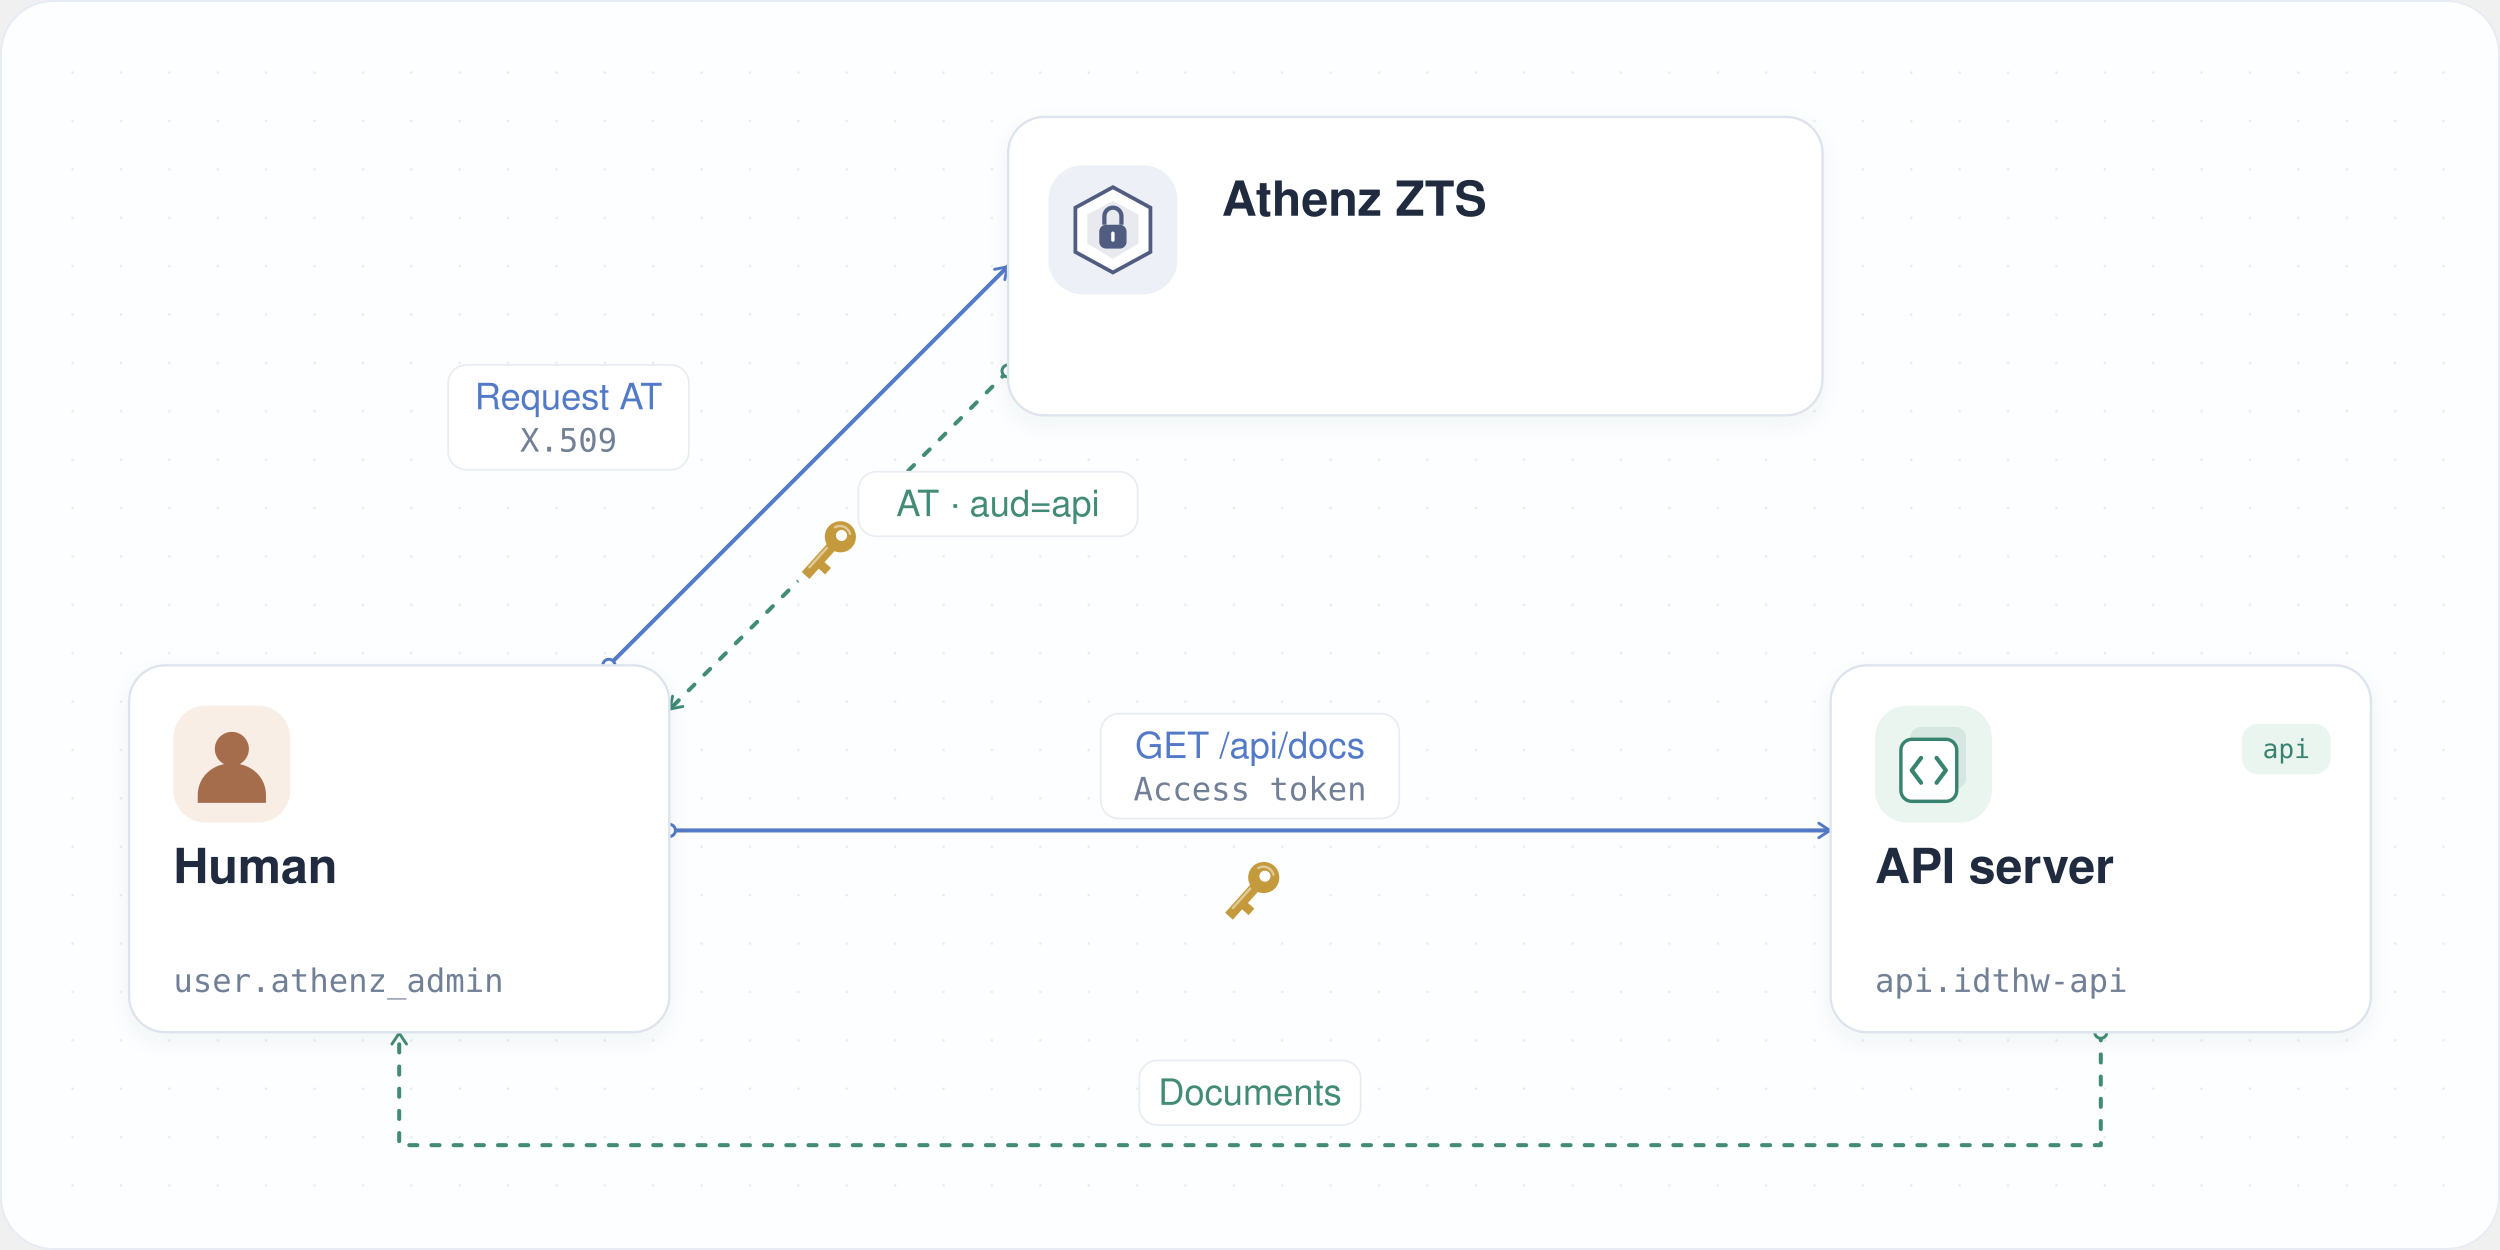
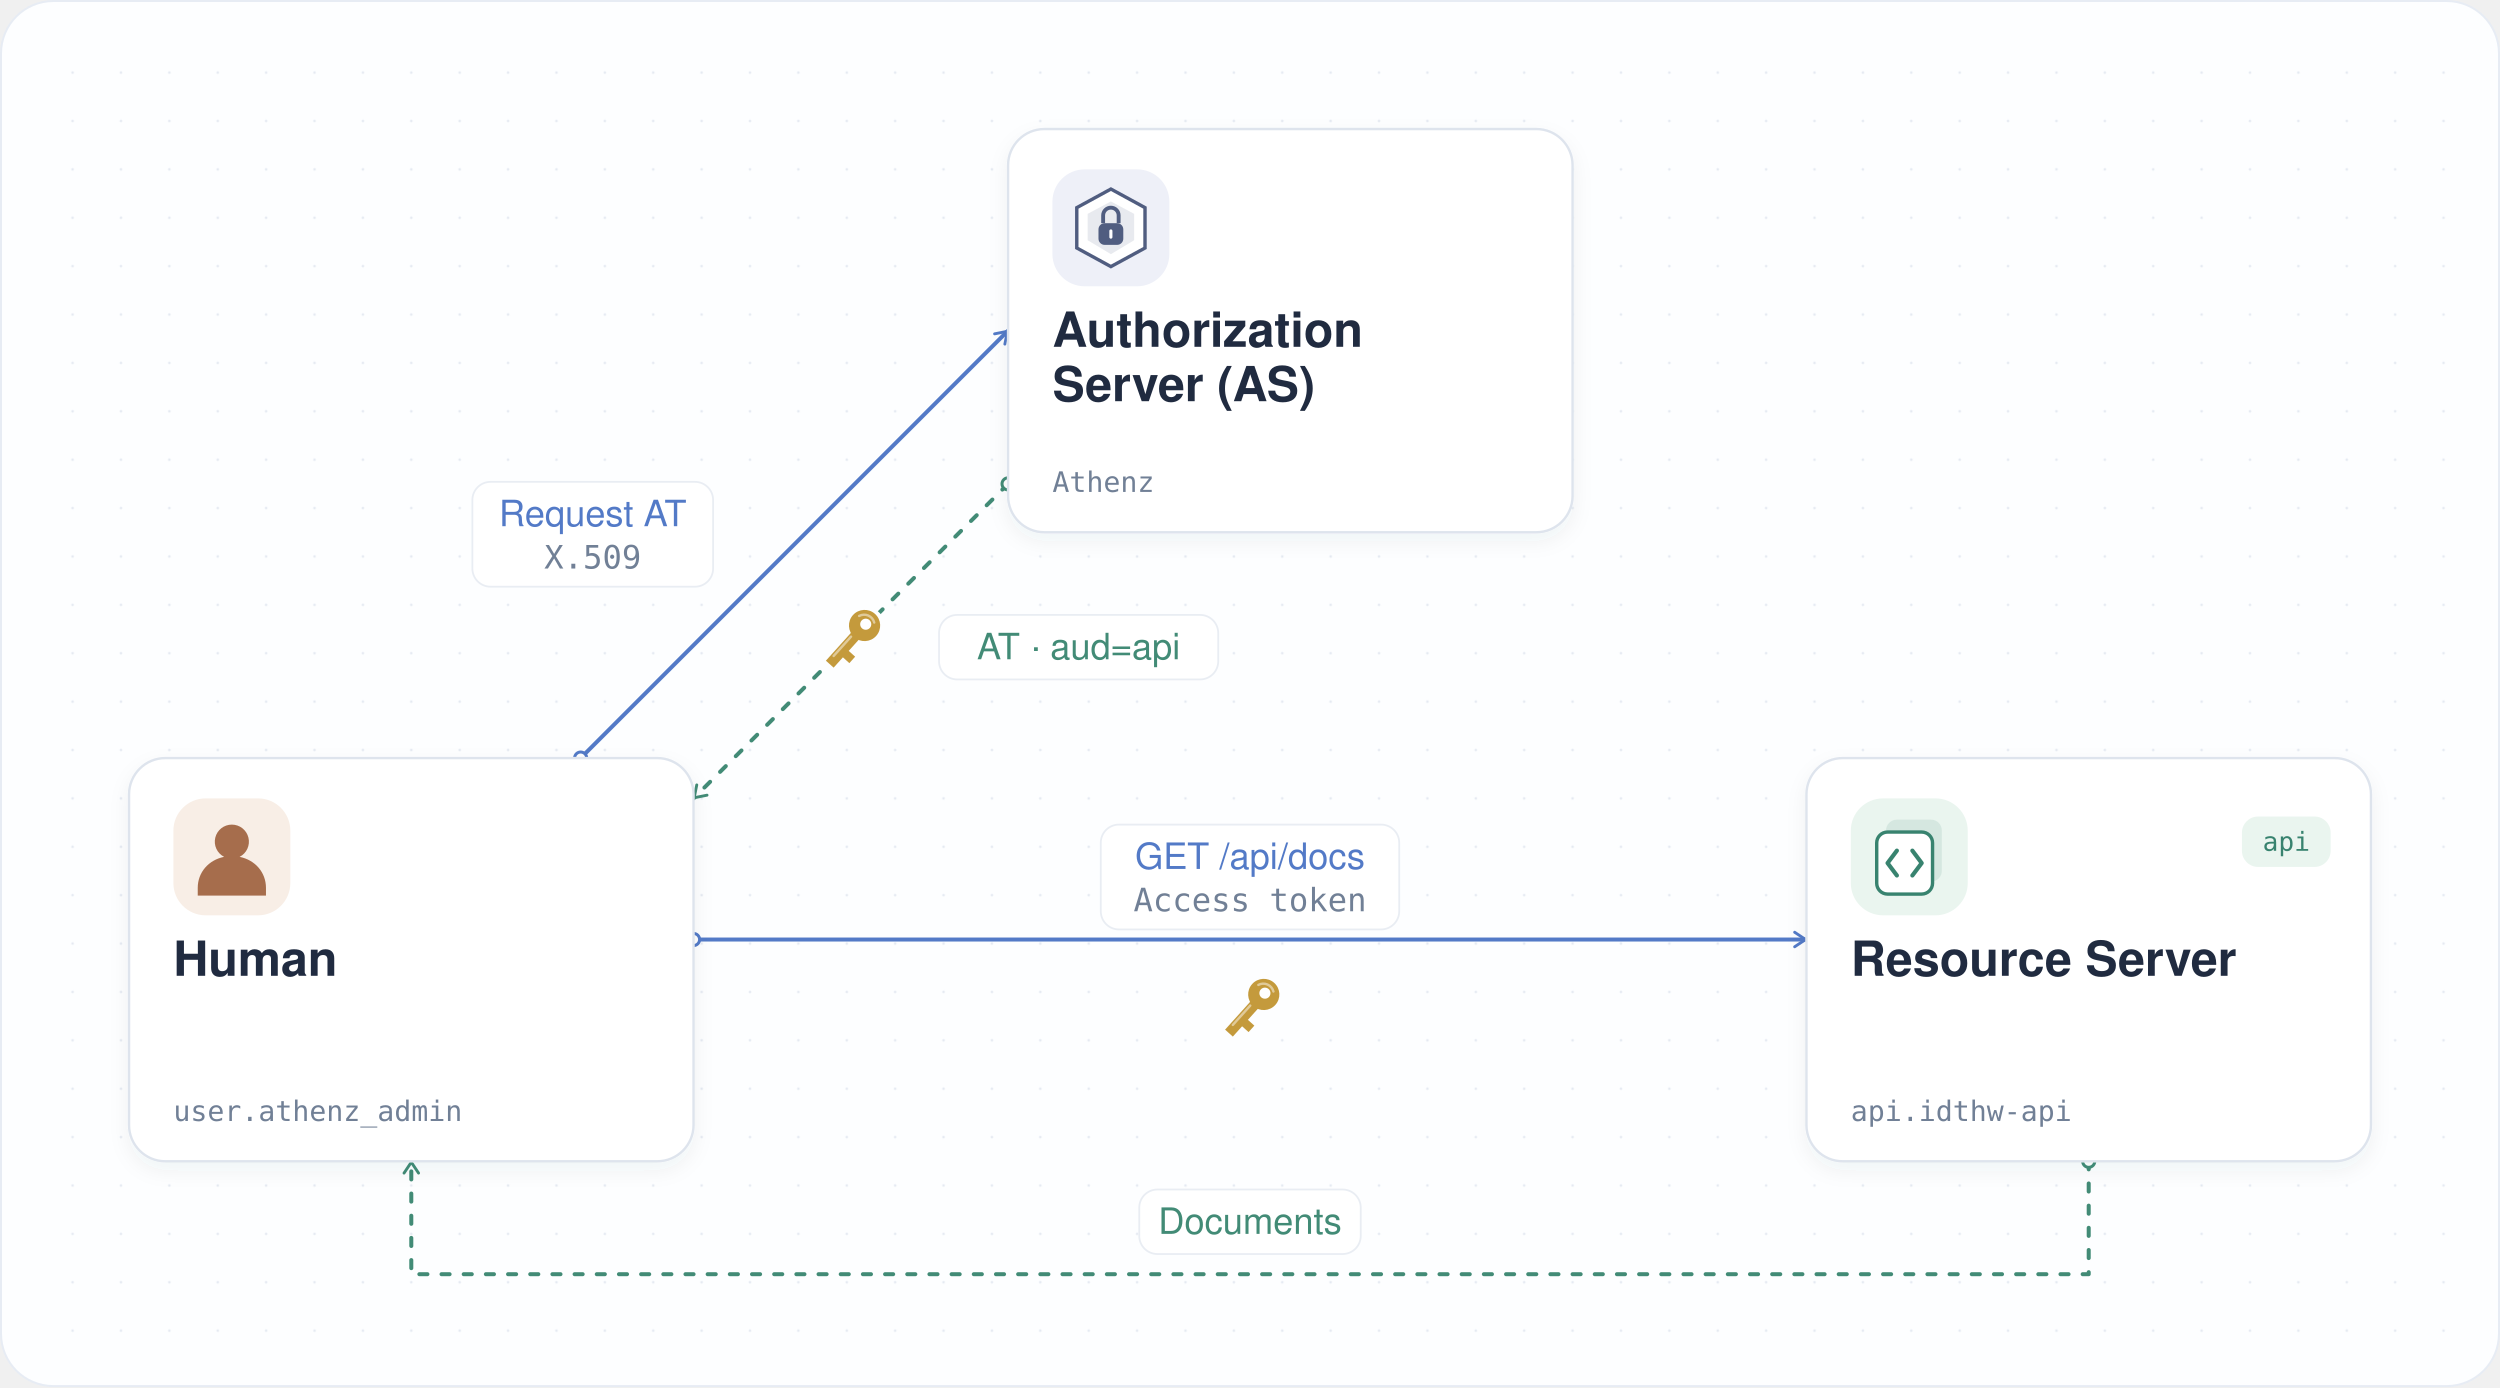
- <svg xmlns="http://www.w3.org/2000/svg" width="1240" height="620" viewBox="0 0 1240 620" role="img" aria-labelledby="title desc">
+ <svg xmlns="http://www.w3.org/2000/svg" width="1240" height="688" viewBox="0 0 1240 688" role="img" aria-labelledby="title desc">
  <defs>
    <marker id="arrow-blue" viewBox="0 0 10 10" refX="8.5" refY="5" markerWidth="9" markerHeight="9" markerUnits="userSpaceOnUse" orient="auto">
      <path d="m2 1 6 4-6 4" fill="none" stroke="#537AC7" stroke-width="1.6" stroke-linecap="round" stroke-linejoin="round" />
    </marker>
    <marker id="arrow-green" viewBox="0 0 10 10" refX="8.5" refY="5" markerWidth="9" markerHeight="9" markerUnits="userSpaceOnUse" orient="auto">
      <path d="m2 1 6 4-6 4" fill="none" stroke="#428B76" stroke-width="1.6" stroke-linecap="round" stroke-linejoin="round" />
    </marker>
    <marker id="arrow-red" viewBox="0 0 10 10" refX="8.5" refY="5" markerWidth="9" markerHeight="9" markerUnits="userSpaceOnUse" orient="auto">
      <path d="m2 1 6 4-6 4" fill="none" stroke="#C46864" stroke-width="1.6" stroke-linecap="round" stroke-linejoin="round" />
    </marker>
    <marker id="arrow-gray" viewBox="0 0 10 10" refX="8.5" refY="5" markerWidth="9" markerHeight="9" markerUnits="userSpaceOnUse" orient="auto">
      <path d="m2 1 6 4-6 4" fill="none" stroke="#8B96AA" stroke-width="1.6" stroke-linecap="round" stroke-linejoin="round" />
    </marker>
    <marker id="arrow-purple" viewBox="0 0 10 10" refX="8.5" refY="5" markerWidth="9" markerHeight="9" markerUnits="userSpaceOnUse" orient="auto">
      <path d="m2 1 6 4-6 4" fill="none" stroke="#8770B1" stroke-width="1.6" stroke-linecap="round" stroke-linejoin="round" />
    </marker>
    <g id="access-token-key" transform="rotate(42 22 22)">
      <path d="M19 15h6v12h5v5h-5v8h-6Z" fill="currentColor" />
      <circle cx="22" cy="10" r="9" fill="currentColor" />
      <circle cx="22" cy="9" r="3.2" fill="white" />
      <path d="M16 8a6 6 0 0 1 9-3M20.5 20v15" fill="none" stroke="white" stroke-opacity=".48" stroke-width="1.4" stroke-linecap="round" />
    </g>
    <filter id="card-shadow" x="-12%" y="-18%" width="124%" height="148%">
      <feDropShadow dx="0" dy="4" stdDeviation="5" flood-color="#253B68" flood-opacity=".055" />
    </filter>
    <pattern id="grid" width="24" height="24" patternUnits="userSpaceOnUse">
      <circle cx="12" cy="12" r=".7" fill="#C9D2E2" opacity=".38" />
    </pattern>
  </defs>
-   <rect x=".5" y=".5" width="1239" height="619" rx="26" fill="#FDFEFF" stroke="#E7ECF4" />
-   <rect x="20" y="20" width="1200" height="580" rx="18" fill="url(#grid)" />
+   <rect x=".5" y=".5" width="1239" height="687" rx="26" fill="#FDFEFF" stroke="#E7ECF4" />
+   <rect x="20" y="20" width="1200" height="648" rx="18" fill="url(#grid)" />
  <g font-family="Avenir Next, Avenir, Segoe UI, Helvetica, Arial, sans-serif">
-     <path d="M302 330 L500 132" fill="none" stroke="#537AC7" stroke-width="2" stroke-linecap="round" stroke-linejoin="round" marker-end="url(#arrow-blue)" />
-     <circle cx="302" cy="330" r="3" fill="white" stroke="#537AC7" stroke-width="1.5" />
-     <path d="M500 184 L332 352" fill="none" stroke="#428B76" stroke-width="2" stroke-linecap="round" stroke-linejoin="round" stroke-dasharray="4 7" marker-end="url(#arrow-green)" />
-     <circle cx="500" cy="184" r="3" fill="white" stroke="#428B76" stroke-width="1.5" />
-     <path d="M332 411.9 L908 411.9" fill="none" stroke="#537AC7" stroke-width="2" stroke-linecap="round" stroke-linejoin="round" marker-end="url(#arrow-blue)" />
-     <circle cx="332" cy="411.9" r="3" fill="white" stroke="#537AC7" stroke-width="1.5" />
-     <path d="M1042 512 L1042 568 L198 568 L198 512" fill="none" stroke="#428B76" stroke-width="2" stroke-linecap="round" stroke-linejoin="round" stroke-dasharray="4 7" marker-end="url(#arrow-green)" />
-     <circle cx="1042" cy="512" r="3" fill="white" stroke="#428B76" stroke-width="1.5" />
+     <path d="M288 376 L500 164" fill="none" stroke="#537AC7" stroke-width="2" stroke-linecap="round" stroke-linejoin="round" marker-end="url(#arrow-blue)" />
+     <circle cx="288" cy="376" r="3" fill="white" stroke="#537AC7" stroke-width="1.5" />
+     <path d="M500 240 L344 396" fill="none" stroke="#428B76" stroke-width="2" stroke-linecap="round" stroke-linejoin="round" stroke-dasharray="4 7" marker-end="url(#arrow-green)" />
+     <circle cx="500" cy="240" r="3" fill="white" stroke="#428B76" stroke-width="1.5" />
+     <path d="M344 466 L896 466" fill="none" stroke="#537AC7" stroke-width="2" stroke-linecap="round" stroke-linejoin="round" marker-end="url(#arrow-blue)" />
+     <circle cx="344" cy="466" r="3" fill="white" stroke="#537AC7" stroke-width="1.5" />
+     <path d="M1036 576 L1036 632 L204 632 L204 576" fill="none" stroke="#428B76" stroke-width="2" stroke-linecap="round" stroke-linejoin="round" stroke-dasharray="4 7" marker-end="url(#arrow-green)" />
+     <circle cx="1036" cy="576" r="3" fill="white" stroke="#428B76" stroke-width="1.5" />
    <g data-component="human">
-       <rect x="64" y="330" width="268" height="182" rx="18" fill="white" stroke="#DEE4ED" stroke-width="1.2" filter="url(#card-shadow)" />
-       <rect x="86" y="350" width="58" height="58" rx="16" fill="#F8EEE6" />
-       <g transform="translate(95 359) scale(0.7692308)" color="#A66D4C">
+       <rect x="64" y="376" width="280" height="200" rx="18" fill="white" stroke="#DEE4ED" stroke-width="1.2" filter="url(#card-shadow)" />
+       <rect x="86" y="396" width="58" height="58" rx="16" fill="#F8EEE6" />
+       <g transform="translate(95 405) scale(0.7692308)" color="#A66D4C">
        <path d="M21 26a11 11 0 1 1 10 0c10 2 17 10 17 20v5H4v-5c0-10 7-18 17-20Z" fill="currentColor" />
      </g>
-       <text x="86" y="438" fill="#202B40" font-size="24" font-weight="600" text-anchor="start">Human</text>
-       <text x="86" y="492" fill="#718096" font-size="16" font-weight="500" text-anchor="start" font-family="Menlo, Consolas, monospace">user.athenz_admin</text>
+       <text x="86" y="484" fill="#202B40" font-size="24" font-weight="600" text-anchor="start">Human</text>
+       <text x="86" y="556" fill="#718096" font-size="14" font-weight="500" text-anchor="start" font-family="Menlo, Consolas, monospace">user.athenz_admin</text>
    </g>
    <g data-component="api">
-       <rect x="908" y="330" width="268" height="182" rx="18" fill="white" stroke="#DEE4ED" stroke-width="1.2" filter="url(#card-shadow)" />
-       <rect x="930" y="350" width="58" height="58" rx="16" fill="#EAF5EF" />
-       <g transform="translate(939 359) scale(0.7692308)" color="#38836F">
+       <rect x="896" y="376" width="280" height="200" rx="18" fill="white" stroke="#DEE4ED" stroke-width="1.2" filter="url(#card-shadow)" />
+       <rect x="918" y="396" width="58" height="58" rx="16" fill="#EAF5EF" />
+       <g transform="translate(927 405) scale(0.7692308)" color="#38836F">
        <rect x="11" y="2" width="36" height="40" rx="7" fill="currentColor" opacity=".12" />
        <rect x="5" y="10" width="36" height="40" rx="7" fill="white" stroke="currentColor" stroke-width="2.2" />
        <path d="m18 22-6 8 6 8m10-16 6 8-6 8" fill="none" stroke="currentColor" stroke-width="2.7" stroke-linecap="round" stroke-linejoin="round" />
      </g>
-       <rect x="1112" y="359" width="44" height="25" rx="8" fill="#EAF5EF" />
-       <text x="1134" y="376" fill="#38836F" font-size="13" font-weight="500" text-anchor="middle" font-family="Menlo, Consolas, monospace">api</text>
-       <text x="930" y="438" fill="#202B40" font-size="24" font-weight="600" text-anchor="start">API server</text>
-       <text x="930" y="492" fill="#718096" font-size="16" font-weight="500" text-anchor="start" font-family="Menlo, Consolas, monospace">api.idthw-api</text>
+       <rect x="1112" y="405" width="44" height="25" rx="8" fill="#EAF5EF" />
+       <text x="1134" y="422" fill="#38836F" font-size="13" font-weight="500" text-anchor="middle" font-family="Menlo, Consolas, monospace">api</text>
+       <text x="918" y="484" fill="#202B40" font-size="24" font-weight="600" text-anchor="start">Resource Server</text>
+       <text x="918" y="556" fill="#718096" font-size="14" font-weight="500" text-anchor="start" font-family="Menlo, Consolas, monospace">api.idthw-api</text>
    </g>
-     <g data-component="zts">
-       <rect x="500" y="58" width="404" height="148" rx="18" fill="white" stroke="#DEE4ED" stroke-width="1.2" filter="url(#card-shadow)" />
-       <rect x="520" y="82" width="64" height="64" rx="17" fill="#EEF0F8" />
-       <g transform="translate(530 92) scale(0.8461538)" color="#505D80">
+     <g data-component="as">
+       <rect x="500" y="64" width="280" height="200" rx="18" fill="white" stroke="#DEE4ED" stroke-width="1.2" filter="url(#card-shadow)" />
+       <rect x="522" y="84" width="58" height="58" rx="16" fill="#EEF0F8" />
+       <g transform="translate(531 93) scale(0.7692308)" color="#505D80">
        <path d="m26 1 22 12v26L26 51 4 39V13Z" fill="white" stroke="currentColor" stroke-width="2.2" />
        <path d="m26 9 15 8v17L26 43l-15-9V17Z" fill="currentColor" opacity=".13" />
        <rect x="18" y="23" width="16" height="14" rx="4" fill="currentColor" />
        <path d="M21 23v-5a5 5 0 0 1 10 0v5" fill="none" stroke="currentColor" stroke-width="2.5" />
        <path d="M26 28v4" stroke="white" stroke-width="2" stroke-linecap="round" />
      </g>
-       <text x="606" y="107" fill="#202B40" font-size="24" font-weight="600" text-anchor="start">Athenz ZTS</text>
+       <text x="522" y="172" fill="#202B40" font-size="24" font-weight="600" text-anchor="start">Authorization</text>
+       <text x="522" y="199" fill="#202B40" font-size="24" font-weight="600" text-anchor="start">Server (AS)</text>
+       <text x="522" y="244" fill="#718096" font-size="14" font-weight="500" text-anchor="start" font-family="Menlo, Consolas, monospace">Athenz</text>
    </g>
    <g>
-       <rect x="222.3" y="181" width="119.4" height="52" rx="9" fill="#FFFFFF" stroke="#E9EDF3" stroke-width=".9" />
-       <text x="282" y="203" fill="#537AC7" font-size="18" font-weight="500" text-anchor="middle">Request AT</text>
-       <text x="282" y="224" fill="#718096" font-size="16" font-weight="500" text-anchor="middle" font-family="Menlo, Consolas, monospace">X.509</text>
+       <rect x="234.3" y="239" width="119.4" height="52" rx="9" fill="#FFFFFF" stroke="#E9EDF3" stroke-width=".9" />
+       <text x="294" y="261" fill="#537AC7" font-size="18" font-weight="500" text-anchor="middle">Request AT</text>
+       <text x="294" y="282" fill="#718096" font-size="16" font-weight="500" text-anchor="middle" font-family="Menlo, Consolas, monospace">X.509</text>
    </g>
    <g>
-       <rect x="425.76" y="234" width="138.48" height="32" rx="9" fill="#FFFFFF" stroke="#E9EDF3" stroke-width=".9" />
-       <text x="495" y="256" fill="#428B76" font-size="18" font-weight="500" text-anchor="middle">AT · aud=api</text>
+       <rect x="465.76" y="305" width="138.48" height="32" rx="9" fill="#FFFFFF" stroke="#E9EDF3" stroke-width=".9" />
+       <text x="535" y="327" fill="#428B76" font-size="18" font-weight="500" text-anchor="middle">AT · aud=api</text>
    </g>
    <g data-token-kind="access" aria-label="Access token">
-       <circle cx="410" cy="274" r="20" fill="#FDFEFF" />
-       <use href="#access-token-key" transform="translate(391 255) scale(.86)" color="#C49A3C" />
+       <circle cx="422" cy="318" r="20" fill="#FDFEFF" />
+       <use href="#access-token-key" transform="translate(403 299) scale(.86)" color="#C49A3C" />
    </g>
    <g>
-       <rect x="545.99" y="354" width="148.02" height="52" rx="9" fill="#FFFFFF" stroke="#E9EDF3" stroke-width=".9" />
-       <text x="620" y="376" fill="#537AC7" font-size="18" font-weight="500" text-anchor="middle">GET /api/docs</text>
-       <text x="620" y="397" fill="#718096" font-size="16" font-weight="500" text-anchor="middle" font-family="Menlo, Consolas, monospace">Access token</text>
+       <rect x="545.99" y="409" width="148.02" height="52" rx="9" fill="#FFFFFF" stroke="#E9EDF3" stroke-width=".9" />
+       <text x="620" y="431" fill="#537AC7" font-size="18" font-weight="500" text-anchor="middle">GET /api/docs</text>
+       <text x="620" y="452" fill="#718096" font-size="16" font-weight="500" text-anchor="middle" font-family="Menlo, Consolas, monospace">Access token</text>
    </g>
    <g data-token-kind="access" aria-label="Access token">
-       <circle cx="620" cy="443" r="20" fill="#FDFEFF" />
-       <use href="#access-token-key" transform="translate(601 424) scale(.86)" color="#C49A3C" />
+       <circle cx="620" cy="501" r="20" fill="#FDFEFF" />
+       <use href="#access-token-key" transform="translate(601 482) scale(.86)" color="#C49A3C" />
    </g>
    <g>
-       <rect x="565.07" y="526" width="109.86" height="32" rx="9" fill="#FFFFFF" stroke="#E9EDF3" stroke-width=".9" />
-       <text x="620" y="548" fill="#428B76" font-size="18" font-weight="500" text-anchor="middle">Documents</text>
+       <rect x="565.07" y="590" width="109.86" height="32" rx="9" fill="#FFFFFF" stroke="#E9EDF3" stroke-width=".9" />
+       <text x="620" y="612" fill="#428B76" font-size="18" font-weight="500" text-anchor="middle">Documents</text>
    </g>
  </g>
</svg>
